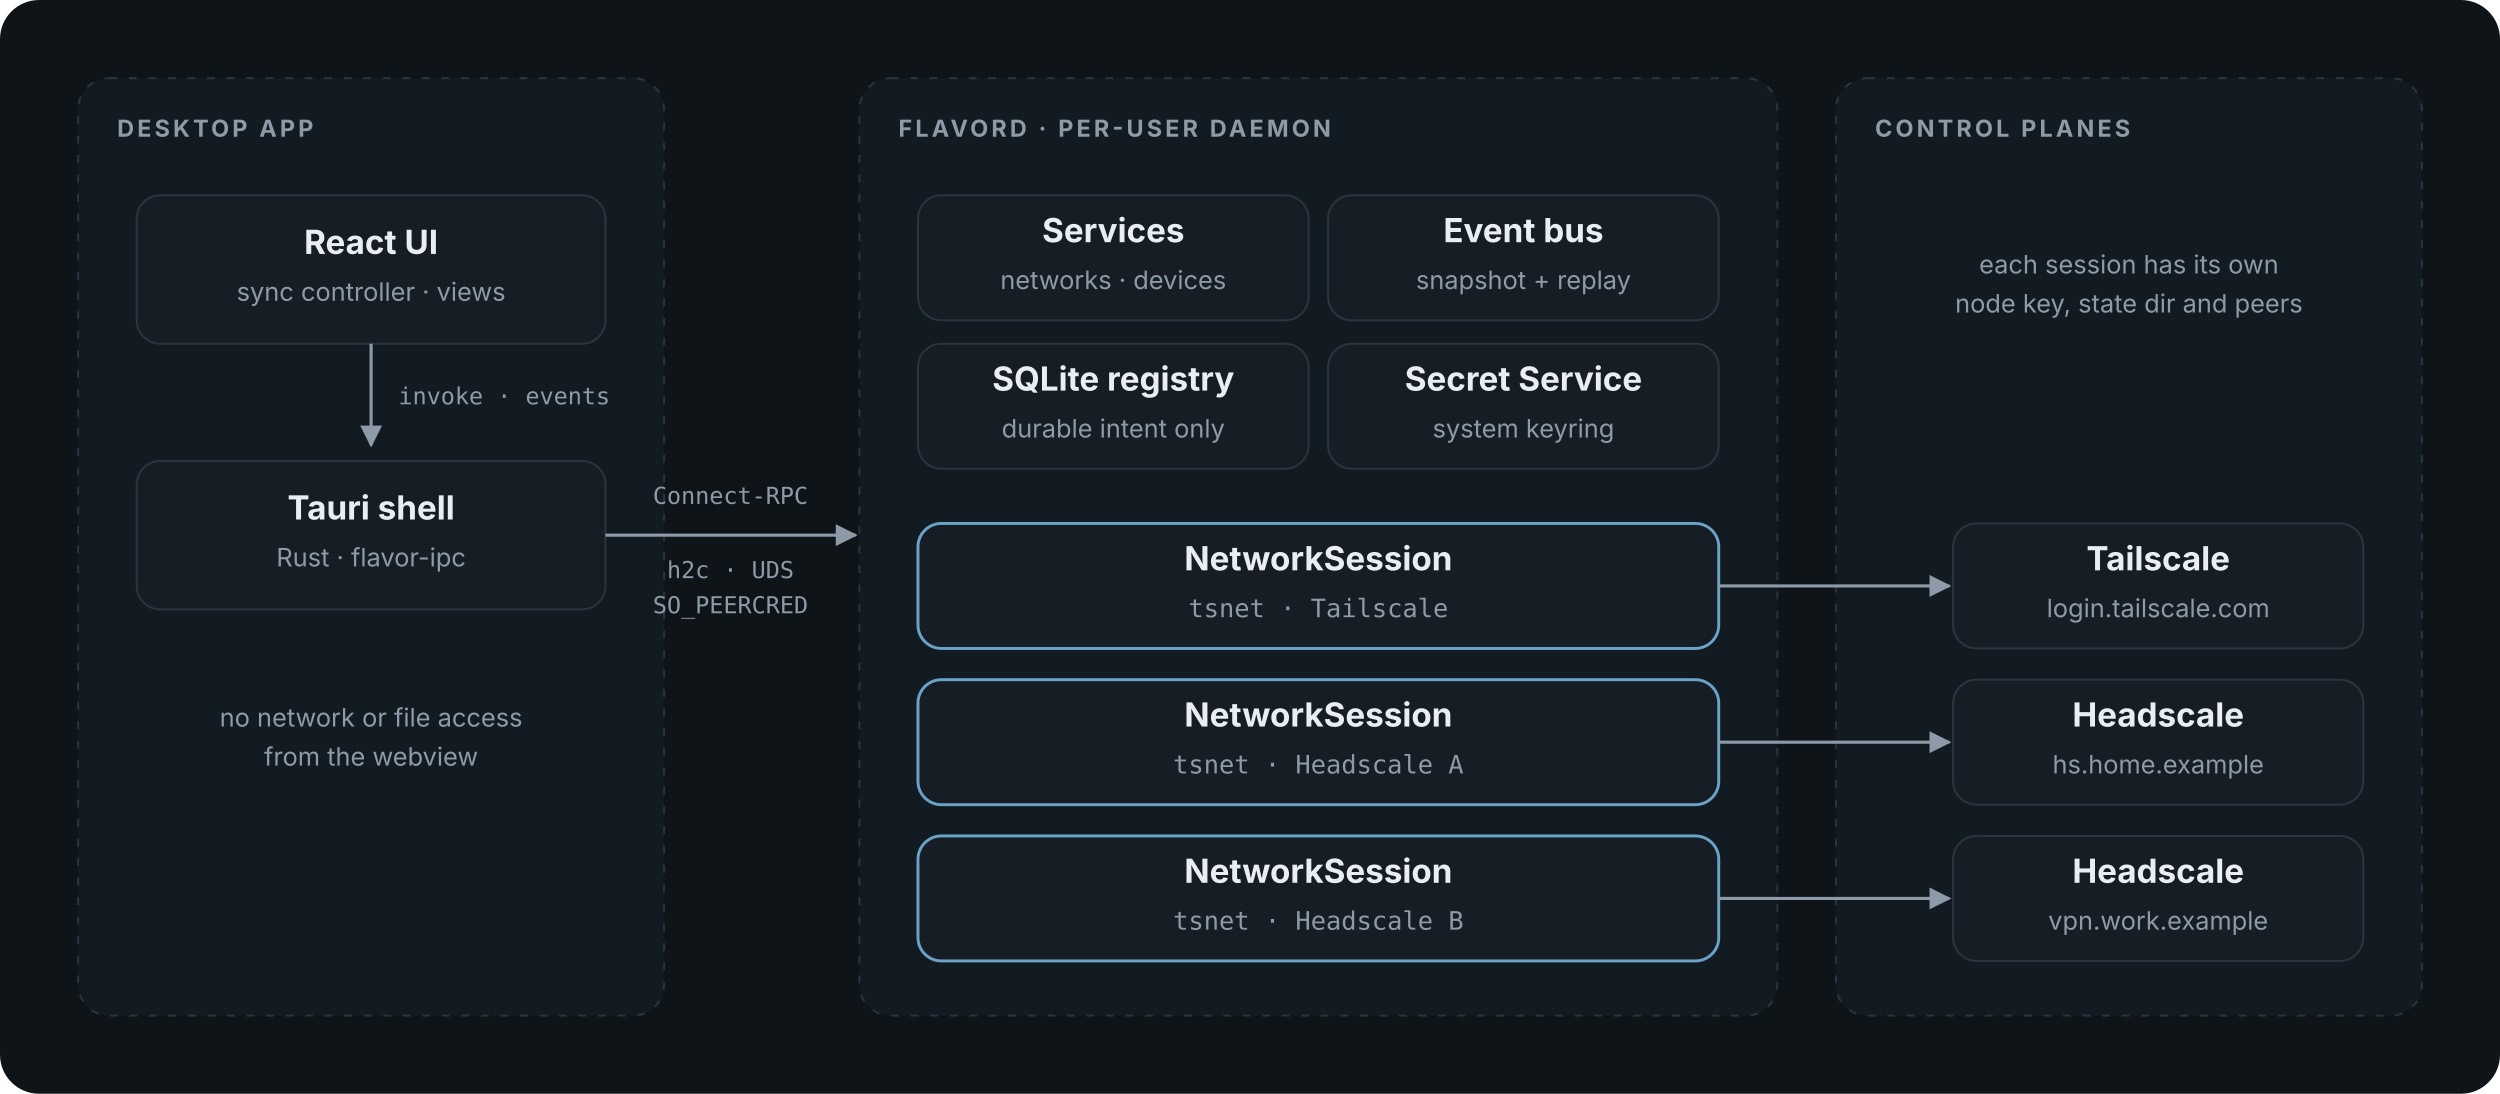
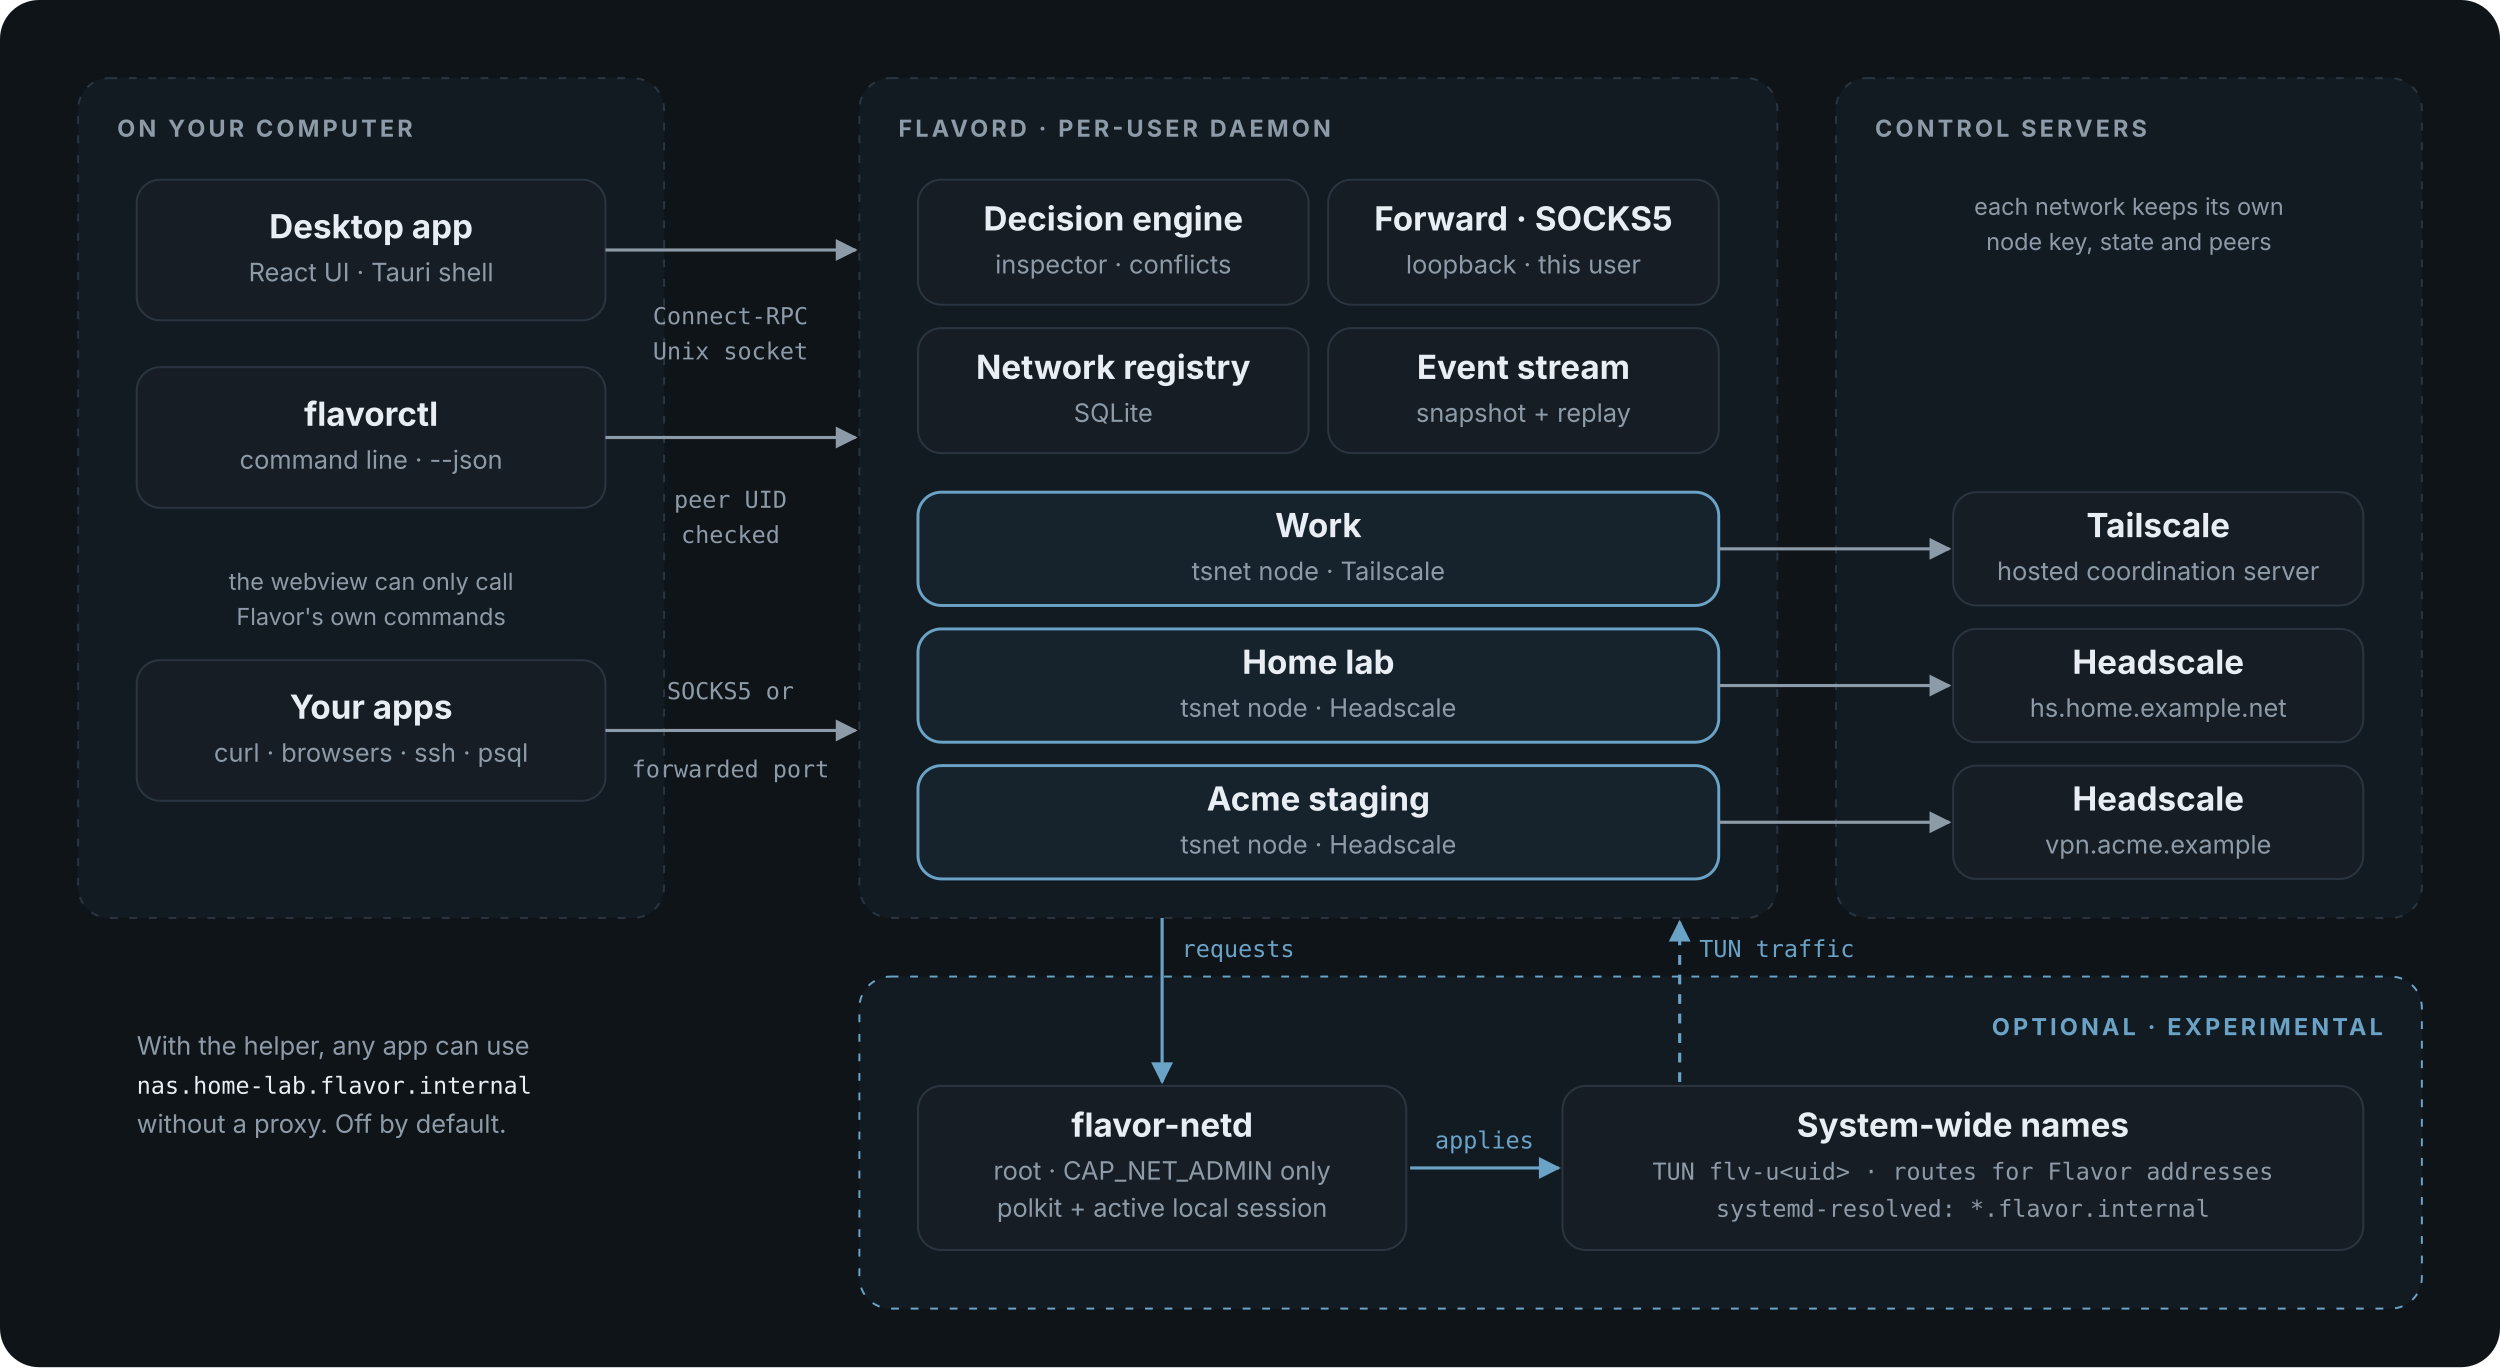
- <svg xmlns="http://www.w3.org/2000/svg" width="1280" height="560" viewBox="0 0 1280 560" role="img" aria-label="Flavor architecture">
+ <svg xmlns="http://www.w3.org/2000/svg" width="1280" height="700" viewBox="0 0 1280 700" role="img" aria-labelledby="title desc">
  <defs>
    <marker id="ah" viewBox="0 0 10 10" refX="9" refY="5" markerWidth="7" markerHeight="7" orient="auto-start-reverse">
      <path d="M0 0L10 5L0 10z" fill="#8D9AA7" />
    </marker>
+     <marker id="aha" viewBox="0 0 10 10" refX="9" refY="5" markerWidth="7" markerHeight="7" orient="auto-start-reverse">
+       <path d="M0 0L10 5L0 10z" fill="#6BA3C7" />
+     </marker>
  </defs>
-   <rect width="1280" height="560" rx="20" fill="#0F1419" />
-   <rect x="40" y="40" width="300" height="480" rx="16" fill="#131B22" stroke="#2A3540" stroke-dasharray="4 6" />
-   <text x="60" y="70" font-family="Inter, ui-sans-serif, -apple-system, 'Segoe UI', Helvetica, Arial, sans-serif" font-size="12" font-weight="700" letter-spacing="1.6" fill="#8D9AA7">DESKTOP APP</text>
-   <rect x="440" y="40" width="470" height="480" rx="16" fill="#131B22" stroke="#2A3540" stroke-dasharray="4 6" />
-   <text x="460" y="70" font-family="Inter, ui-sans-serif, -apple-system, 'Segoe UI', Helvetica, Arial, sans-serif" font-size="12" font-weight="700" letter-spacing="1.6" fill="#8D9AA7">FLAVORD · PER-USER DAEMON</text>
-   <rect x="940" y="40" width="300" height="480" rx="16" fill="#131B22" stroke="#2A3540" stroke-dasharray="4 6" />
-   <text x="960" y="70" font-family="Inter, ui-sans-serif, -apple-system, 'Segoe UI', Helvetica, Arial, sans-serif" font-size="12" font-weight="700" letter-spacing="1.6" fill="#8D9AA7">CONTROL PLANES</text>
-   <rect x="70" y="100" width="240" height="76" rx="12" fill="#161D24" stroke="#2A3540" stroke-width="1" />
-   <text x="190.0" y="130.0" text-anchor="middle" font-family="Inter, ui-sans-serif, -apple-system, 'Segoe UI', Helvetica, Arial, sans-serif" font-size="17" font-weight="650" fill="#E8EEF4">React UI</text>
-   <text x="190.0" y="154.0" text-anchor="middle" font-family="Inter, ui-sans-serif, -apple-system, 'Segoe UI', Helvetica, Arial, sans-serif" font-size="13" fill="#8D9AA7">sync controller · views</text>
-   <line x1="190" y1="176" x2="190" y2="228" stroke="#8D9AA7" stroke-width="1.6" marker-end="url(#ah)" />
-   <text x="204" y="207" font-family="'JetBrains Mono', ui-monospace, SFMono-Regular, Menlo, Consolas, monospace" font-size="12" fill="#8D9AA7">invoke · events</text>
-   <rect x="70" y="236" width="240" height="76" rx="12" fill="#161D24" stroke="#2A3540" stroke-width="1" />
-   <text x="190.0" y="266.0" text-anchor="middle" font-family="Inter, ui-sans-serif, -apple-system, 'Segoe UI', Helvetica, Arial, sans-serif" font-size="17" font-weight="650" fill="#E8EEF4">Tauri shell</text>
-   <text x="190.0" y="290.0" text-anchor="middle" font-family="Inter, ui-sans-serif, -apple-system, 'Segoe UI', Helvetica, Arial, sans-serif" font-size="13" fill="#8D9AA7">Rust · flavor-ipc</text>
-   <text x="190" y="372" text-anchor="middle" font-family="Inter, ui-sans-serif, -apple-system, 'Segoe UI', Helvetica, Arial, sans-serif" font-size="13" fill="#8D9AA7">no network or file access</text>
-   <text x="190" y="392" text-anchor="middle" font-family="Inter, ui-sans-serif, -apple-system, 'Segoe UI', Helvetica, Arial, sans-serif" font-size="13" fill="#8D9AA7">from the webview</text>
-   <line x1="310" y1="274" x2="438" y2="274" stroke="#8D9AA7" stroke-width="1.6" marker-end="url(#ah)" />
-   <text x="374.0" y="258" text-anchor="middle" font-family="'JetBrains Mono', ui-monospace, SFMono-Regular, Menlo, Consolas, monospace" font-size="12" fill="#8D9AA7">Connect-RPC</text>
-   <text x="374" y="296" text-anchor="middle" font-family="'JetBrains Mono', ui-monospace, SFMono-Regular, Menlo, Consolas, monospace" font-size="12" fill="#8D9AA7">h2c · UDS</text>
-   <text x="374" y="314" text-anchor="middle" font-family="'JetBrains Mono', ui-monospace, SFMono-Regular, Menlo, Consolas, monospace" font-size="12" fill="#8D9AA7">SO_PEERCRED</text>
-   <rect x="470" y="100" width="200" height="64" rx="12" fill="#161D24" stroke="#2A3540" stroke-width="1" />
-   <text x="570.0" y="124.0" text-anchor="middle" font-family="Inter, ui-sans-serif, -apple-system, 'Segoe UI', Helvetica, Arial, sans-serif" font-size="17" font-weight="650" fill="#E8EEF4">Services</text>
-   <text x="570.0" y="148.0" text-anchor="middle" font-family="Inter, ui-sans-serif, -apple-system, 'Segoe UI', Helvetica, Arial, sans-serif" font-size="13" fill="#8D9AA7">networks · devices</text>
-   <rect x="680" y="100" width="200" height="64" rx="12" fill="#161D24" stroke="#2A3540" stroke-width="1" />
-   <text x="780.0" y="124.0" text-anchor="middle" font-family="Inter, ui-sans-serif, -apple-system, 'Segoe UI', Helvetica, Arial, sans-serif" font-size="17" font-weight="650" fill="#E8EEF4">Event bus</text>
-   <text x="780.0" y="148.0" text-anchor="middle" font-family="Inter, ui-sans-serif, -apple-system, 'Segoe UI', Helvetica, Arial, sans-serif" font-size="13" fill="#8D9AA7">snapshot + replay</text>
-   <rect x="470" y="176" width="200" height="64" rx="12" fill="#161D24" stroke="#2A3540" stroke-width="1" />
-   <text x="570.0" y="200.0" text-anchor="middle" font-family="Inter, ui-sans-serif, -apple-system, 'Segoe UI', Helvetica, Arial, sans-serif" font-size="17" font-weight="650" fill="#E8EEF4">SQLite registry</text>
-   <text x="570.0" y="224.0" text-anchor="middle" font-family="Inter, ui-sans-serif, -apple-system, 'Segoe UI', Helvetica, Arial, sans-serif" font-size="13" fill="#8D9AA7">durable intent only</text>
-   <rect x="680" y="176" width="200" height="64" rx="12" fill="#161D24" stroke="#2A3540" stroke-width="1" />
-   <text x="780.0" y="200.0" text-anchor="middle" font-family="Inter, ui-sans-serif, -apple-system, 'Segoe UI', Helvetica, Arial, sans-serif" font-size="17" font-weight="650" fill="#E8EEF4">Secret Service</text>
-   <text x="780.0" y="224.0" text-anchor="middle" font-family="Inter, ui-sans-serif, -apple-system, 'Segoe UI', Helvetica, Arial, sans-serif" font-size="13" fill="#8D9AA7">system keyring</text>
-   <rect x="470" y="268" width="410" height="64" rx="12" fill="#161D24" stroke="#6BA3C7" stroke-width="1.5" />
-   <text x="675.0" y="292.0" text-anchor="middle" font-family="Inter, ui-sans-serif, -apple-system, 'Segoe UI', Helvetica, Arial, sans-serif" font-size="17" font-weight="650" fill="#E8EEF4">NetworkSession</text>
-   <text x="675.0" y="316.0" text-anchor="middle" font-family="'JetBrains Mono', ui-monospace, SFMono-Regular, Menlo, Consolas, monospace" font-size="13" fill="#8D9AA7">tsnet · Tailscale</text>
-   <rect x="470" y="348" width="410" height="64" rx="12" fill="#161D24" stroke="#6BA3C7" stroke-width="1.5" />
-   <text x="675.0" y="372.0" text-anchor="middle" font-family="Inter, ui-sans-serif, -apple-system, 'Segoe UI', Helvetica, Arial, sans-serif" font-size="17" font-weight="650" fill="#E8EEF4">NetworkSession</text>
-   <text x="675.0" y="396.0" text-anchor="middle" font-family="'JetBrains Mono', ui-monospace, SFMono-Regular, Menlo, Consolas, monospace" font-size="13" fill="#8D9AA7">tsnet · Headscale A</text>
-   <rect x="470" y="428" width="410" height="64" rx="12" fill="#161D24" stroke="#6BA3C7" stroke-width="1.5" />
-   <text x="675.0" y="452.0" text-anchor="middle" font-family="Inter, ui-sans-serif, -apple-system, 'Segoe UI', Helvetica, Arial, sans-serif" font-size="17" font-weight="650" fill="#E8EEF4">NetworkSession</text>
-   <text x="675.0" y="476.0" text-anchor="middle" font-family="'JetBrains Mono', ui-monospace, SFMono-Regular, Menlo, Consolas, monospace" font-size="13" fill="#8D9AA7">tsnet · Headscale B</text>
-   <line x1="880" y1="300" x2="998" y2="300" stroke="#8D9AA7" stroke-width="1.6" marker-end="url(#ah)" />
-   <line x1="880" y1="380" x2="998" y2="380" stroke="#8D9AA7" stroke-width="1.6" marker-end="url(#ah)" />
-   <line x1="880" y1="460" x2="998" y2="460" stroke="#8D9AA7" stroke-width="1.6" marker-end="url(#ah)" />
-   <text x="1090" y="140" text-anchor="middle" font-family="Inter, ui-sans-serif, -apple-system, 'Segoe UI', Helvetica, Arial, sans-serif" font-size="13" fill="#8D9AA7">each session has its own</text>
-   <text x="1090" y="160" text-anchor="middle" font-family="Inter, ui-sans-serif, -apple-system, 'Segoe UI', Helvetica, Arial, sans-serif" font-size="13" fill="#8D9AA7">node key, state dir and peers</text>
-   <rect x="1000" y="268" width="210" height="64" rx="12" fill="#161D24" stroke="#2A3540" stroke-width="1" />
-   <text x="1105.0" y="292.0" text-anchor="middle" font-family="Inter, ui-sans-serif, -apple-system, 'Segoe UI', Helvetica, Arial, sans-serif" font-size="17" font-weight="650" fill="#E8EEF4">Tailscale</text>
-   <text x="1105.0" y="316.0" text-anchor="middle" font-family="Inter, ui-sans-serif, -apple-system, 'Segoe UI', Helvetica, Arial, sans-serif" font-size="13" fill="#8D9AA7">login.tailscale.com</text>
-   <rect x="1000" y="348" width="210" height="64" rx="12" fill="#161D24" stroke="#2A3540" stroke-width="1" />
-   <text x="1105.0" y="372.0" text-anchor="middle" font-family="Inter, ui-sans-serif, -apple-system, 'Segoe UI', Helvetica, Arial, sans-serif" font-size="17" font-weight="650" fill="#E8EEF4">Headscale</text>
-   <text x="1105.0" y="396.0" text-anchor="middle" font-family="Inter, ui-sans-serif, -apple-system, 'Segoe UI', Helvetica, Arial, sans-serif" font-size="13" fill="#8D9AA7">hs.home.example</text>
-   <rect x="1000" y="428" width="210" height="64" rx="12" fill="#161D24" stroke="#2A3540" stroke-width="1" />
-   <text x="1105.0" y="452.0" text-anchor="middle" font-family="Inter, ui-sans-serif, -apple-system, 'Segoe UI', Helvetica, Arial, sans-serif" font-size="17" font-weight="650" fill="#E8EEF4">Headscale</text>
-   <text x="1105.0" y="476.0" text-anchor="middle" font-family="Inter, ui-sans-serif, -apple-system, 'Segoe UI', Helvetica, Arial, sans-serif" font-size="13" fill="#8D9AA7">vpn.work.example</text>
+   <rect width="1280" height="700" rx="20" fill="#0F1419" />
+   <rect x="40" y="40" width="300" height="430" rx="16" fill="#131B22" stroke="#2A3540" stroke-dasharray="4 6" />
+   <text x="60" y="70" text-anchor="start" font-family="Inter, ui-sans-serif, -apple-system, 'Segoe UI', Helvetica, Arial, sans-serif" font-size="12" font-weight="700" letter-spacing="1.6" fill="#8D9AA7">ON YOUR COMPUTER</text>
+   <rect x="440" y="40" width="470" height="430" rx="16" fill="#131B22" stroke="#2A3540" stroke-dasharray="4 6" />
+   <text x="460" y="70" text-anchor="start" font-family="Inter, ui-sans-serif, -apple-system, 'Segoe UI', Helvetica, Arial, sans-serif" font-size="12" font-weight="700" letter-spacing="1.6" fill="#8D9AA7">FLAVORD · PER-USER DAEMON</text>
+   <rect x="940" y="40" width="300" height="430" rx="16" fill="#131B22" stroke="#2A3540" stroke-dasharray="4 6" />
+   <text x="960" y="70" text-anchor="start" font-family="Inter, ui-sans-serif, -apple-system, 'Segoe UI', Helvetica, Arial, sans-serif" font-size="12" font-weight="700" letter-spacing="1.6" fill="#8D9AA7">CONTROL SERVERS</text>
+   <rect x="70" y="92" width="240" height="72" rx="12" fill="#161D24" stroke="#2A3540" stroke-width="1" />
+   <text x="190.0" y="122.0" text-anchor="middle" font-family="Inter, ui-sans-serif, -apple-system, 'Segoe UI', Helvetica, Arial, sans-serif" font-size="17" font-weight="650" fill="#E8EEF4">Desktop app</text>
+   <text x="190.0" y="144.0" text-anchor="middle" font-family="Inter, ui-sans-serif, -apple-system, 'Segoe UI', Helvetica, Arial, sans-serif" font-size="13" fill="#8D9AA7">React UI · Tauri shell</text>
+   <rect x="70" y="188" width="240" height="72" rx="12" fill="#161D24" stroke="#2A3540" stroke-width="1" />
+   <text x="190.0" y="218.0" text-anchor="middle" font-family="Inter, ui-sans-serif, -apple-system, 'Segoe UI', Helvetica, Arial, sans-serif" font-size="17" font-weight="650" fill="#E8EEF4">flavorctl</text>
+   <text x="190.0" y="240.0" text-anchor="middle" font-family="Inter, ui-sans-serif, -apple-system, 'Segoe UI', Helvetica, Arial, sans-serif" font-size="13" fill="#8D9AA7">command line · --json</text>
+   <rect x="70" y="338" width="240" height="72" rx="12" fill="#161D24" stroke="#2A3540" stroke-width="1" />
+   <text x="190.0" y="368.0" text-anchor="middle" font-family="Inter, ui-sans-serif, -apple-system, 'Segoe UI', Helvetica, Arial, sans-serif" font-size="17" font-weight="650" fill="#E8EEF4">Your apps</text>
+   <text x="190.0" y="390.0" text-anchor="middle" font-family="Inter, ui-sans-serif, -apple-system, 'Segoe UI', Helvetica, Arial, sans-serif" font-size="13" fill="#8D9AA7">curl · browsers · ssh · psql</text>
+   <text x="190" y="302" text-anchor="middle" font-family="Inter, ui-sans-serif, -apple-system, 'Segoe UI', Helvetica, Arial, sans-serif" font-size="12" fill="#8D9AA7">the webview can only call</text>
+   <text x="190" y="320" text-anchor="middle" font-family="Inter, ui-sans-serif, -apple-system, 'Segoe UI', Helvetica, Arial, sans-serif" font-size="12" fill="#8D9AA7">Flavor's own commands</text>
+   <line x1="310" y1="128" x2="438" y2="128" stroke="#8D9AA7" stroke-width="1.6" marker-end="url(#ah)" />
+   <line x1="310" y1="224" x2="438" y2="224" stroke="#8D9AA7" stroke-width="1.6" marker-end="url(#ah)" />
+   <text x="374" y="166" text-anchor="middle" font-family="'JetBrains Mono', ui-monospace, SFMono-Regular, Menlo, Consolas, monospace" font-size="12" fill="#8D9AA7">Connect-RPC</text>
+   <text x="374" y="184" text-anchor="middle" font-family="'JetBrains Mono', ui-monospace, SFMono-Regular, Menlo, Consolas, monospace" font-size="12" fill="#8D9AA7">Unix socket</text>
+   <text x="374" y="260" text-anchor="middle" font-family="'JetBrains Mono', ui-monospace, SFMono-Regular, Menlo, Consolas, monospace" font-size="12" fill="#8D9AA7">peer UID</text>
+   <text x="374" y="278" text-anchor="middle" font-family="'JetBrains Mono', ui-monospace, SFMono-Regular, Menlo, Consolas, monospace" font-size="12" fill="#8D9AA7">checked</text>
+   <line x1="310" y1="374" x2="438" y2="374" stroke="#8D9AA7" stroke-width="1.6" marker-end="url(#ah)" />
+   <text x="374" y="358" text-anchor="middle" font-family="'JetBrains Mono', ui-monospace, SFMono-Regular, Menlo, Consolas, monospace" font-size="12" fill="#8D9AA7">SOCKS5 or</text>
+   <text x="374" y="398" text-anchor="middle" font-family="'JetBrains Mono', ui-monospace, SFMono-Regular, Menlo, Consolas, monospace" font-size="12" fill="#8D9AA7">forwarded port</text>
+   <rect x="470" y="92" width="200" height="64" rx="12" fill="#161D24" stroke="#2A3540" stroke-width="1" />
+   <text x="570.0" y="118.0" text-anchor="middle" font-family="Inter, ui-sans-serif, -apple-system, 'Segoe UI', Helvetica, Arial, sans-serif" font-size="17" font-weight="650" fill="#E8EEF4">Decision engine</text>
+   <text x="570.0" y="140.0" text-anchor="middle" font-family="Inter, ui-sans-serif, -apple-system, 'Segoe UI', Helvetica, Arial, sans-serif" font-size="13" fill="#8D9AA7">inspector · conflicts</text>
+   <rect x="680" y="92" width="200" height="64" rx="12" fill="#161D24" stroke="#2A3540" stroke-width="1" />
+   <text x="780.0" y="118.0" text-anchor="middle" font-family="Inter, ui-sans-serif, -apple-system, 'Segoe UI', Helvetica, Arial, sans-serif" font-size="17" font-weight="650" fill="#E8EEF4">Forward · SOCKS5</text>
+   <text x="780.0" y="140.0" text-anchor="middle" font-family="Inter, ui-sans-serif, -apple-system, 'Segoe UI', Helvetica, Arial, sans-serif" font-size="13" fill="#8D9AA7">loopback · this user</text>
+   <rect x="470" y="168" width="200" height="64" rx="12" fill="#161D24" stroke="#2A3540" stroke-width="1" />
+   <text x="570.0" y="194.0" text-anchor="middle" font-family="Inter, ui-sans-serif, -apple-system, 'Segoe UI', Helvetica, Arial, sans-serif" font-size="17" font-weight="650" fill="#E8EEF4">Network registry</text>
+   <text x="570.0" y="216.0" text-anchor="middle" font-family="Inter, ui-sans-serif, -apple-system, 'Segoe UI', Helvetica, Arial, sans-serif" font-size="13" fill="#8D9AA7">SQLite</text>
+   <rect x="680" y="168" width="200" height="64" rx="12" fill="#161D24" stroke="#2A3540" stroke-width="1" />
+   <text x="780.0" y="194.0" text-anchor="middle" font-family="Inter, ui-sans-serif, -apple-system, 'Segoe UI', Helvetica, Arial, sans-serif" font-size="17" font-weight="650" fill="#E8EEF4">Event stream</text>
+   <text x="780.0" y="216.0" text-anchor="middle" font-family="Inter, ui-sans-serif, -apple-system, 'Segoe UI', Helvetica, Arial, sans-serif" font-size="13" fill="#8D9AA7">snapshot + replay</text>
+   <rect x="470" y="252" width="410" height="58" rx="12" fill="#16222C" stroke="#6BA3C7" stroke-width="1.5" />
+   <text x="675.0" y="275.0" text-anchor="middle" font-family="Inter, ui-sans-serif, -apple-system, 'Segoe UI', Helvetica, Arial, sans-serif" font-size="17" font-weight="650" fill="#E8EEF4">Work</text>
+   <text x="675.0" y="297.0" text-anchor="middle" font-family="Inter, ui-sans-serif, -apple-system, 'Segoe UI', Helvetica, Arial, sans-serif" font-size="13" fill="#8D9AA7">tsnet node · Tailscale</text>
+   <rect x="1000" y="252" width="210" height="58" rx="12" fill="#161D24" stroke="#2A3540" stroke-width="1" />
+   <text x="1105.0" y="275.0" text-anchor="middle" font-family="Inter, ui-sans-serif, -apple-system, 'Segoe UI', Helvetica, Arial, sans-serif" font-size="17" font-weight="650" fill="#E8EEF4">Tailscale</text>
+   <text x="1105.0" y="297.0" text-anchor="middle" font-family="Inter, ui-sans-serif, -apple-system, 'Segoe UI', Helvetica, Arial, sans-serif" font-size="13" fill="#8D9AA7">hosted coordination server</text>
+   <line x1="880" y1="281" x2="998" y2="281" stroke="#8D9AA7" stroke-width="1.6" marker-end="url(#ah)" />
+   <rect x="470" y="322" width="410" height="58" rx="12" fill="#16222C" stroke="#6BA3C7" stroke-width="1.5" />
+   <text x="675.0" y="345.0" text-anchor="middle" font-family="Inter, ui-sans-serif, -apple-system, 'Segoe UI', Helvetica, Arial, sans-serif" font-size="17" font-weight="650" fill="#E8EEF4">Home lab</text>
+   <text x="675.0" y="367.0" text-anchor="middle" font-family="Inter, ui-sans-serif, -apple-system, 'Segoe UI', Helvetica, Arial, sans-serif" font-size="13" fill="#8D9AA7">tsnet node · Headscale</text>
+   <rect x="1000" y="322" width="210" height="58" rx="12" fill="#161D24" stroke="#2A3540" stroke-width="1" />
+   <text x="1105.0" y="345.0" text-anchor="middle" font-family="Inter, ui-sans-serif, -apple-system, 'Segoe UI', Helvetica, Arial, sans-serif" font-size="17" font-weight="650" fill="#E8EEF4">Headscale</text>
+   <text x="1105.0" y="367.0" text-anchor="middle" font-family="Inter, ui-sans-serif, -apple-system, 'Segoe UI', Helvetica, Arial, sans-serif" font-size="13" fill="#8D9AA7">hs.home.example.net</text>
+   <line x1="880" y1="351" x2="998" y2="351" stroke="#8D9AA7" stroke-width="1.6" marker-end="url(#ah)" />
+   <rect x="470" y="392" width="410" height="58" rx="12" fill="#16222C" stroke="#6BA3C7" stroke-width="1.5" />
+   <text x="675.0" y="415.0" text-anchor="middle" font-family="Inter, ui-sans-serif, -apple-system, 'Segoe UI', Helvetica, Arial, sans-serif" font-size="17" font-weight="650" fill="#E8EEF4">Acme staging</text>
+   <text x="675.0" y="437.0" text-anchor="middle" font-family="Inter, ui-sans-serif, -apple-system, 'Segoe UI', Helvetica, Arial, sans-serif" font-size="13" fill="#8D9AA7">tsnet node · Headscale</text>
+   <rect x="1000" y="392" width="210" height="58" rx="12" fill="#161D24" stroke="#2A3540" stroke-width="1" />
+   <text x="1105.0" y="415.0" text-anchor="middle" font-family="Inter, ui-sans-serif, -apple-system, 'Segoe UI', Helvetica, Arial, sans-serif" font-size="17" font-weight="650" fill="#E8EEF4">Headscale</text>
+   <text x="1105.0" y="437.0" text-anchor="middle" font-family="Inter, ui-sans-serif, -apple-system, 'Segoe UI', Helvetica, Arial, sans-serif" font-size="13" fill="#8D9AA7">vpn.acme.example</text>
+   <line x1="880" y1="421" x2="998" y2="421" stroke="#8D9AA7" stroke-width="1.6" marker-end="url(#ah)" />
+   <text x="1090" y="110" text-anchor="middle" font-family="Inter, ui-sans-serif, -apple-system, 'Segoe UI', Helvetica, Arial, sans-serif" font-size="12" fill="#8D9AA7">each network keeps its own</text>
+   <text x="1090" y="128" text-anchor="middle" font-family="Inter, ui-sans-serif, -apple-system, 'Segoe UI', Helvetica, Arial, sans-serif" font-size="12" fill="#8D9AA7">node key, state and peers</text>
+   <rect x="440" y="500" width="800" height="170" rx="16" fill="#131B22" stroke="#6BA3C7" stroke-dasharray="4 6" />
+   <text x="1220" y="530" text-anchor="end" font-family="Inter, ui-sans-serif, -apple-system, 'Segoe UI', Helvetica, Arial, sans-serif" font-size="12" font-weight="700" letter-spacing="1.6" fill="#6BA3C7">OPTIONAL · EXPERIMENTAL</text>
+   <rect x="470" y="556" width="250" height="84" rx="12" fill="#161D24" stroke="#2A3540" stroke-width="1" />
+   <text x="595.0" y="582.0" text-anchor="middle" font-family="Inter, ui-sans-serif, -apple-system, 'Segoe UI', Helvetica, Arial, sans-serif" font-size="17" font-weight="650" fill="#E8EEF4">flavor-netd</text>
+   <text x="595.0" y="604.0" text-anchor="middle" font-family="Inter, ui-sans-serif, -apple-system, 'Segoe UI', Helvetica, Arial, sans-serif" font-size="13" fill="#8D9AA7">root · CAP_NET_ADMIN only</text>
+   <text x="595.0" y="623.0" text-anchor="middle" font-family="Inter, ui-sans-serif, -apple-system, 'Segoe UI', Helvetica, Arial, sans-serif" font-size="13" fill="#8D9AA7">polkit + active local session</text>
+   <rect x="800" y="556" width="410" height="84" rx="12" fill="#161D24" stroke="#2A3540" stroke-width="1" />
+   <text x="1005.0" y="582.0" text-anchor="middle" font-family="Inter, ui-sans-serif, -apple-system, 'Segoe UI', Helvetica, Arial, sans-serif" font-size="17" font-weight="650" fill="#E8EEF4">System-wide names</text>
+   <text x="1005.0" y="604.0" text-anchor="middle" font-family="'JetBrains Mono', ui-monospace, SFMono-Regular, Menlo, Consolas, monospace" font-size="12" fill="#8D9AA7">TUN flv-u&lt;uid&gt; · routes for Flavor addresses</text>
+   <text x="1005.0" y="623.0" text-anchor="middle" font-family="'JetBrains Mono', ui-monospace, SFMono-Regular, Menlo, Consolas, monospace" font-size="12" fill="#8D9AA7">systemd-resolved: *.flavor.internal</text>
+   <line x1="595" y1="470" x2="595" y2="554" stroke="#6BA3C7" stroke-width="1.6" marker-end="url(#aha)" />
+   <text x="605" y="490" text-anchor="start" font-family="'JetBrains Mono', ui-monospace, SFMono-Regular, Menlo, Consolas, monospace" font-size="12" fill="#6BA3C7">requests</text>
+   <line x1="722" y1="598" x2="798" y2="598" stroke="#6BA3C7" stroke-width="1.6" marker-end="url(#aha)" />
+   <text x="760" y="588" text-anchor="middle" font-family="'JetBrains Mono', ui-monospace, SFMono-Regular, Menlo, Consolas, monospace" font-size="12" fill="#6BA3C7">applies</text>
+   <line x1="860" y1="554" x2="860" y2="472" stroke="#6BA3C7" stroke-width="1.6" stroke-dasharray="5 5" marker-end="url(#aha)" />
+   <text x="870" y="490" text-anchor="start" font-family="'JetBrains Mono', ui-monospace, SFMono-Regular, Menlo, Consolas, monospace" font-size="12" fill="#6BA3C7">TUN traffic</text>
+   <text x="70" y="540" font-family="Inter, ui-sans-serif, -apple-system, 'Segoe UI', Helvetica, Arial, sans-serif" font-size="13" fill="#8D9AA7">With the helper, any app can use</text>
+   <text x="70" y="560" font-family="'JetBrains Mono', ui-monospace, SFMono-Regular, Menlo, Consolas, monospace" font-size="12" fill="#E8EEF4">nas.home-lab.flavor.internal</text>
+   <text x="70" y="580" font-family="Inter, ui-sans-serif, -apple-system, 'Segoe UI', Helvetica, Arial, sans-serif" font-size="13" fill="#8D9AA7">without a proxy. Off by default.</text>
</svg>
